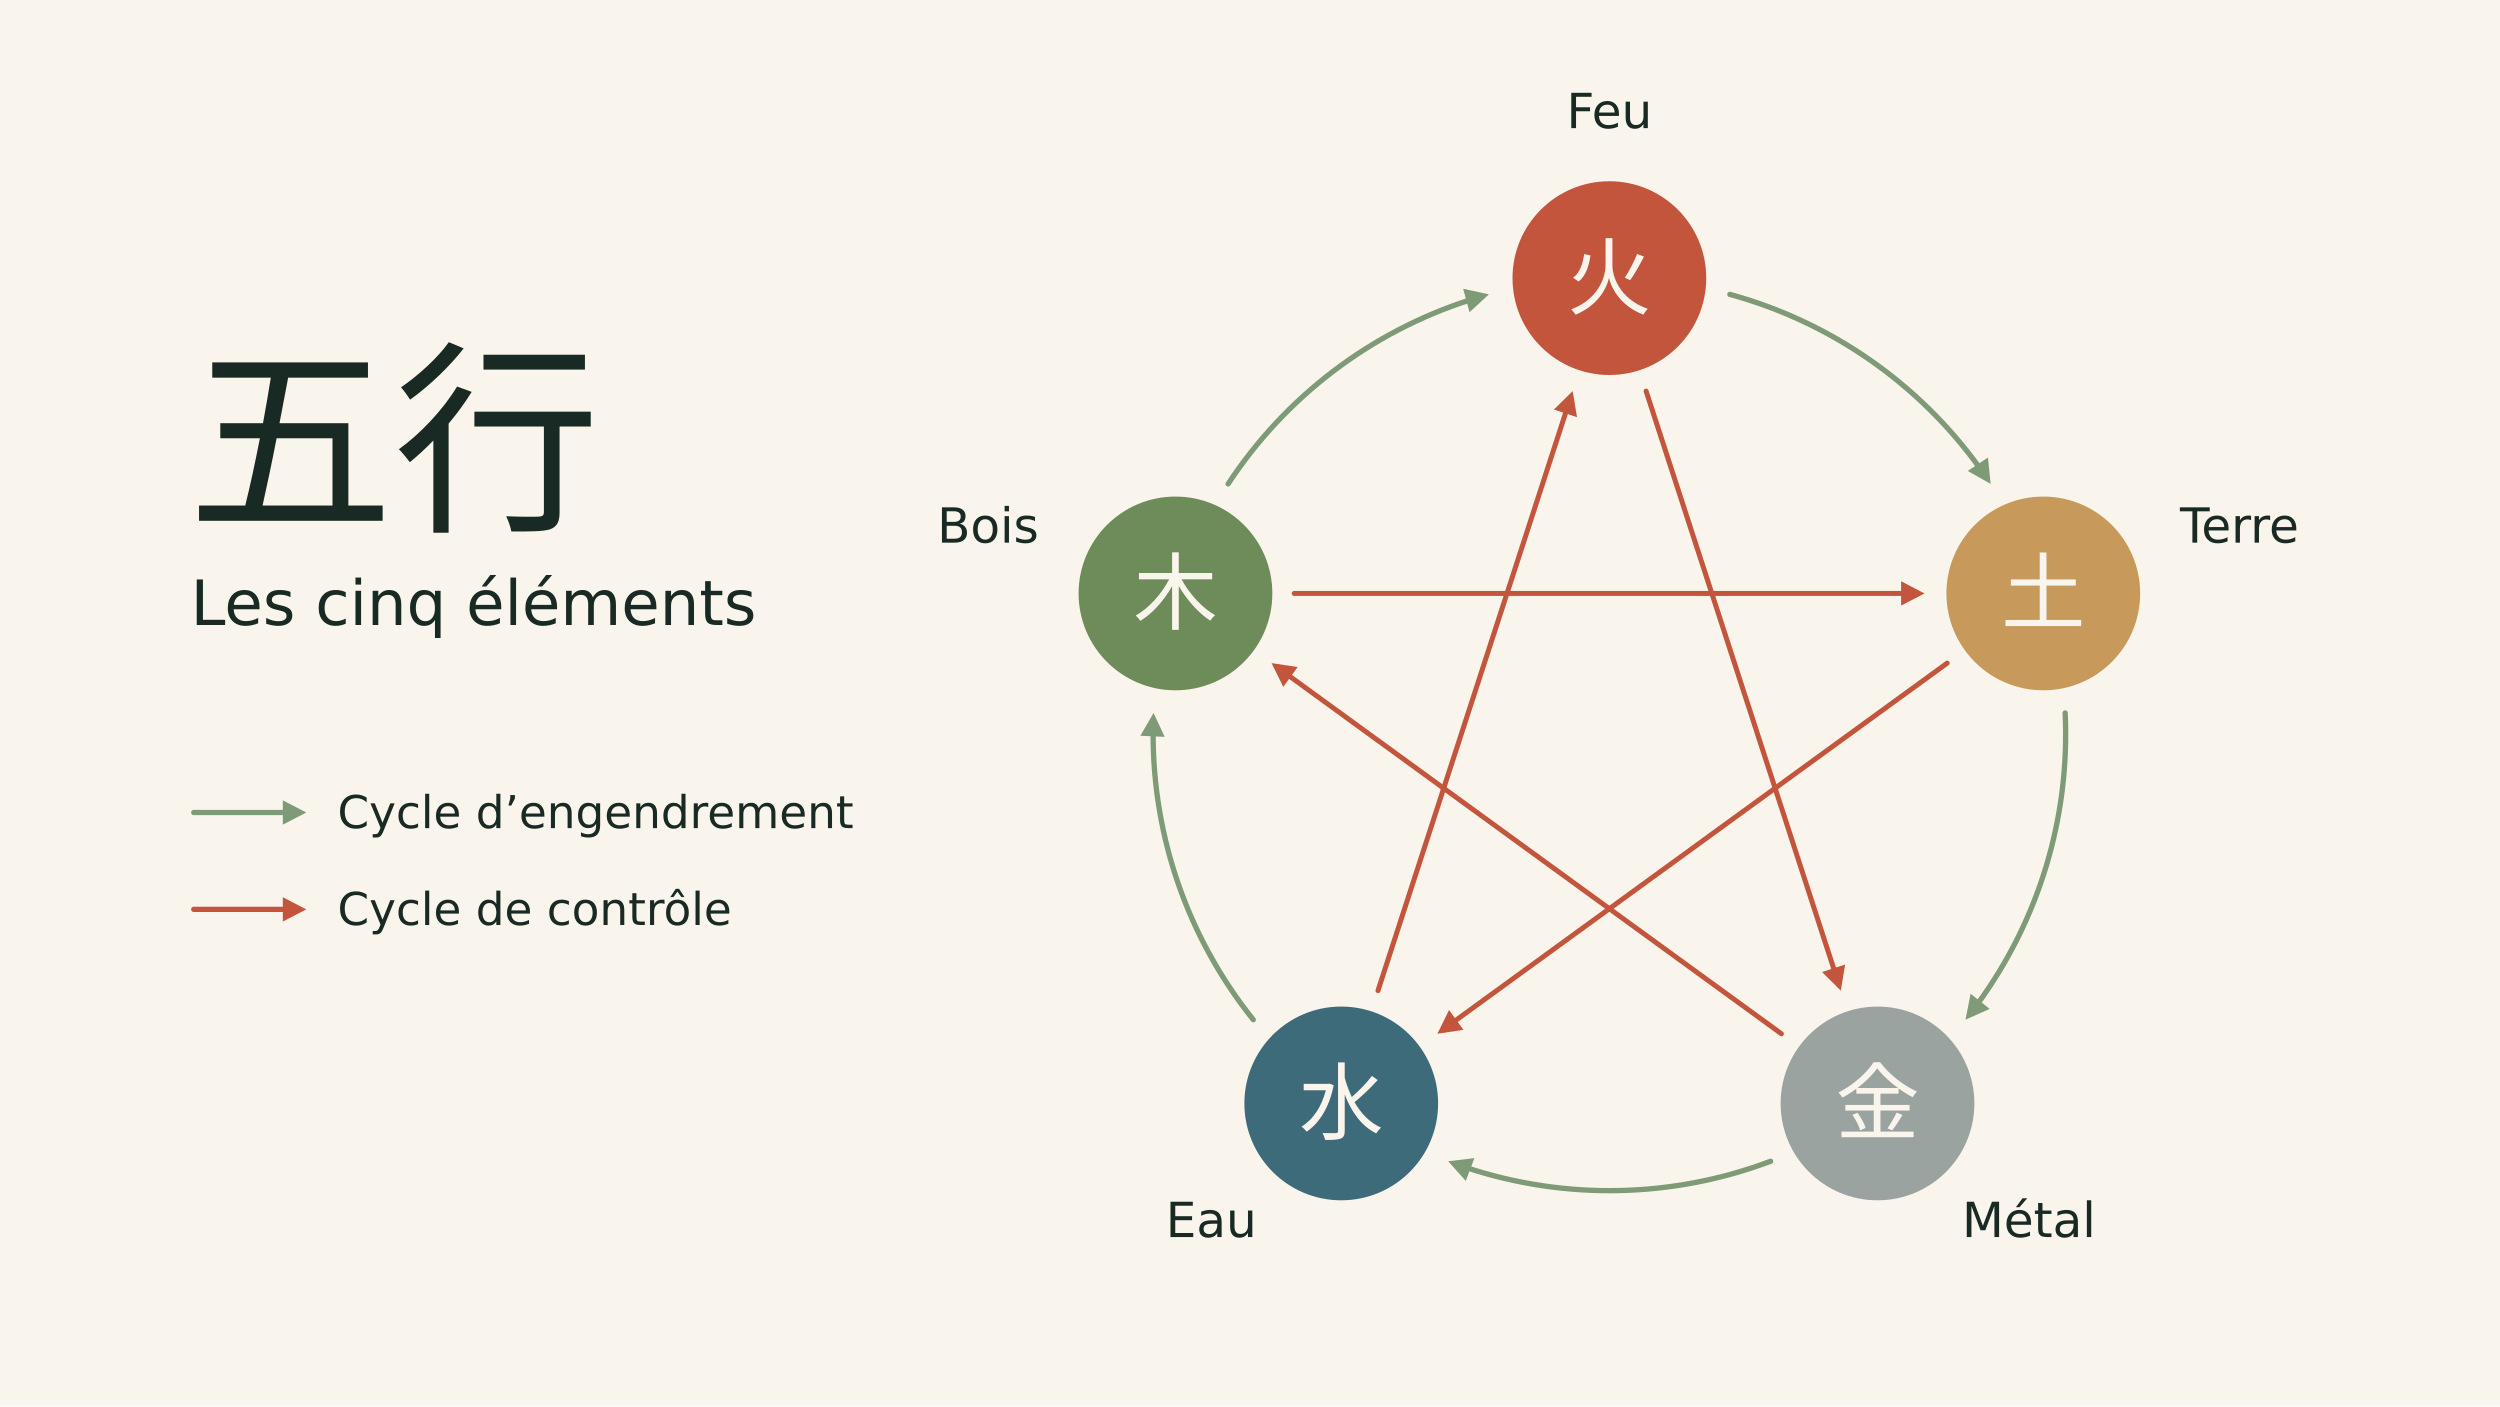
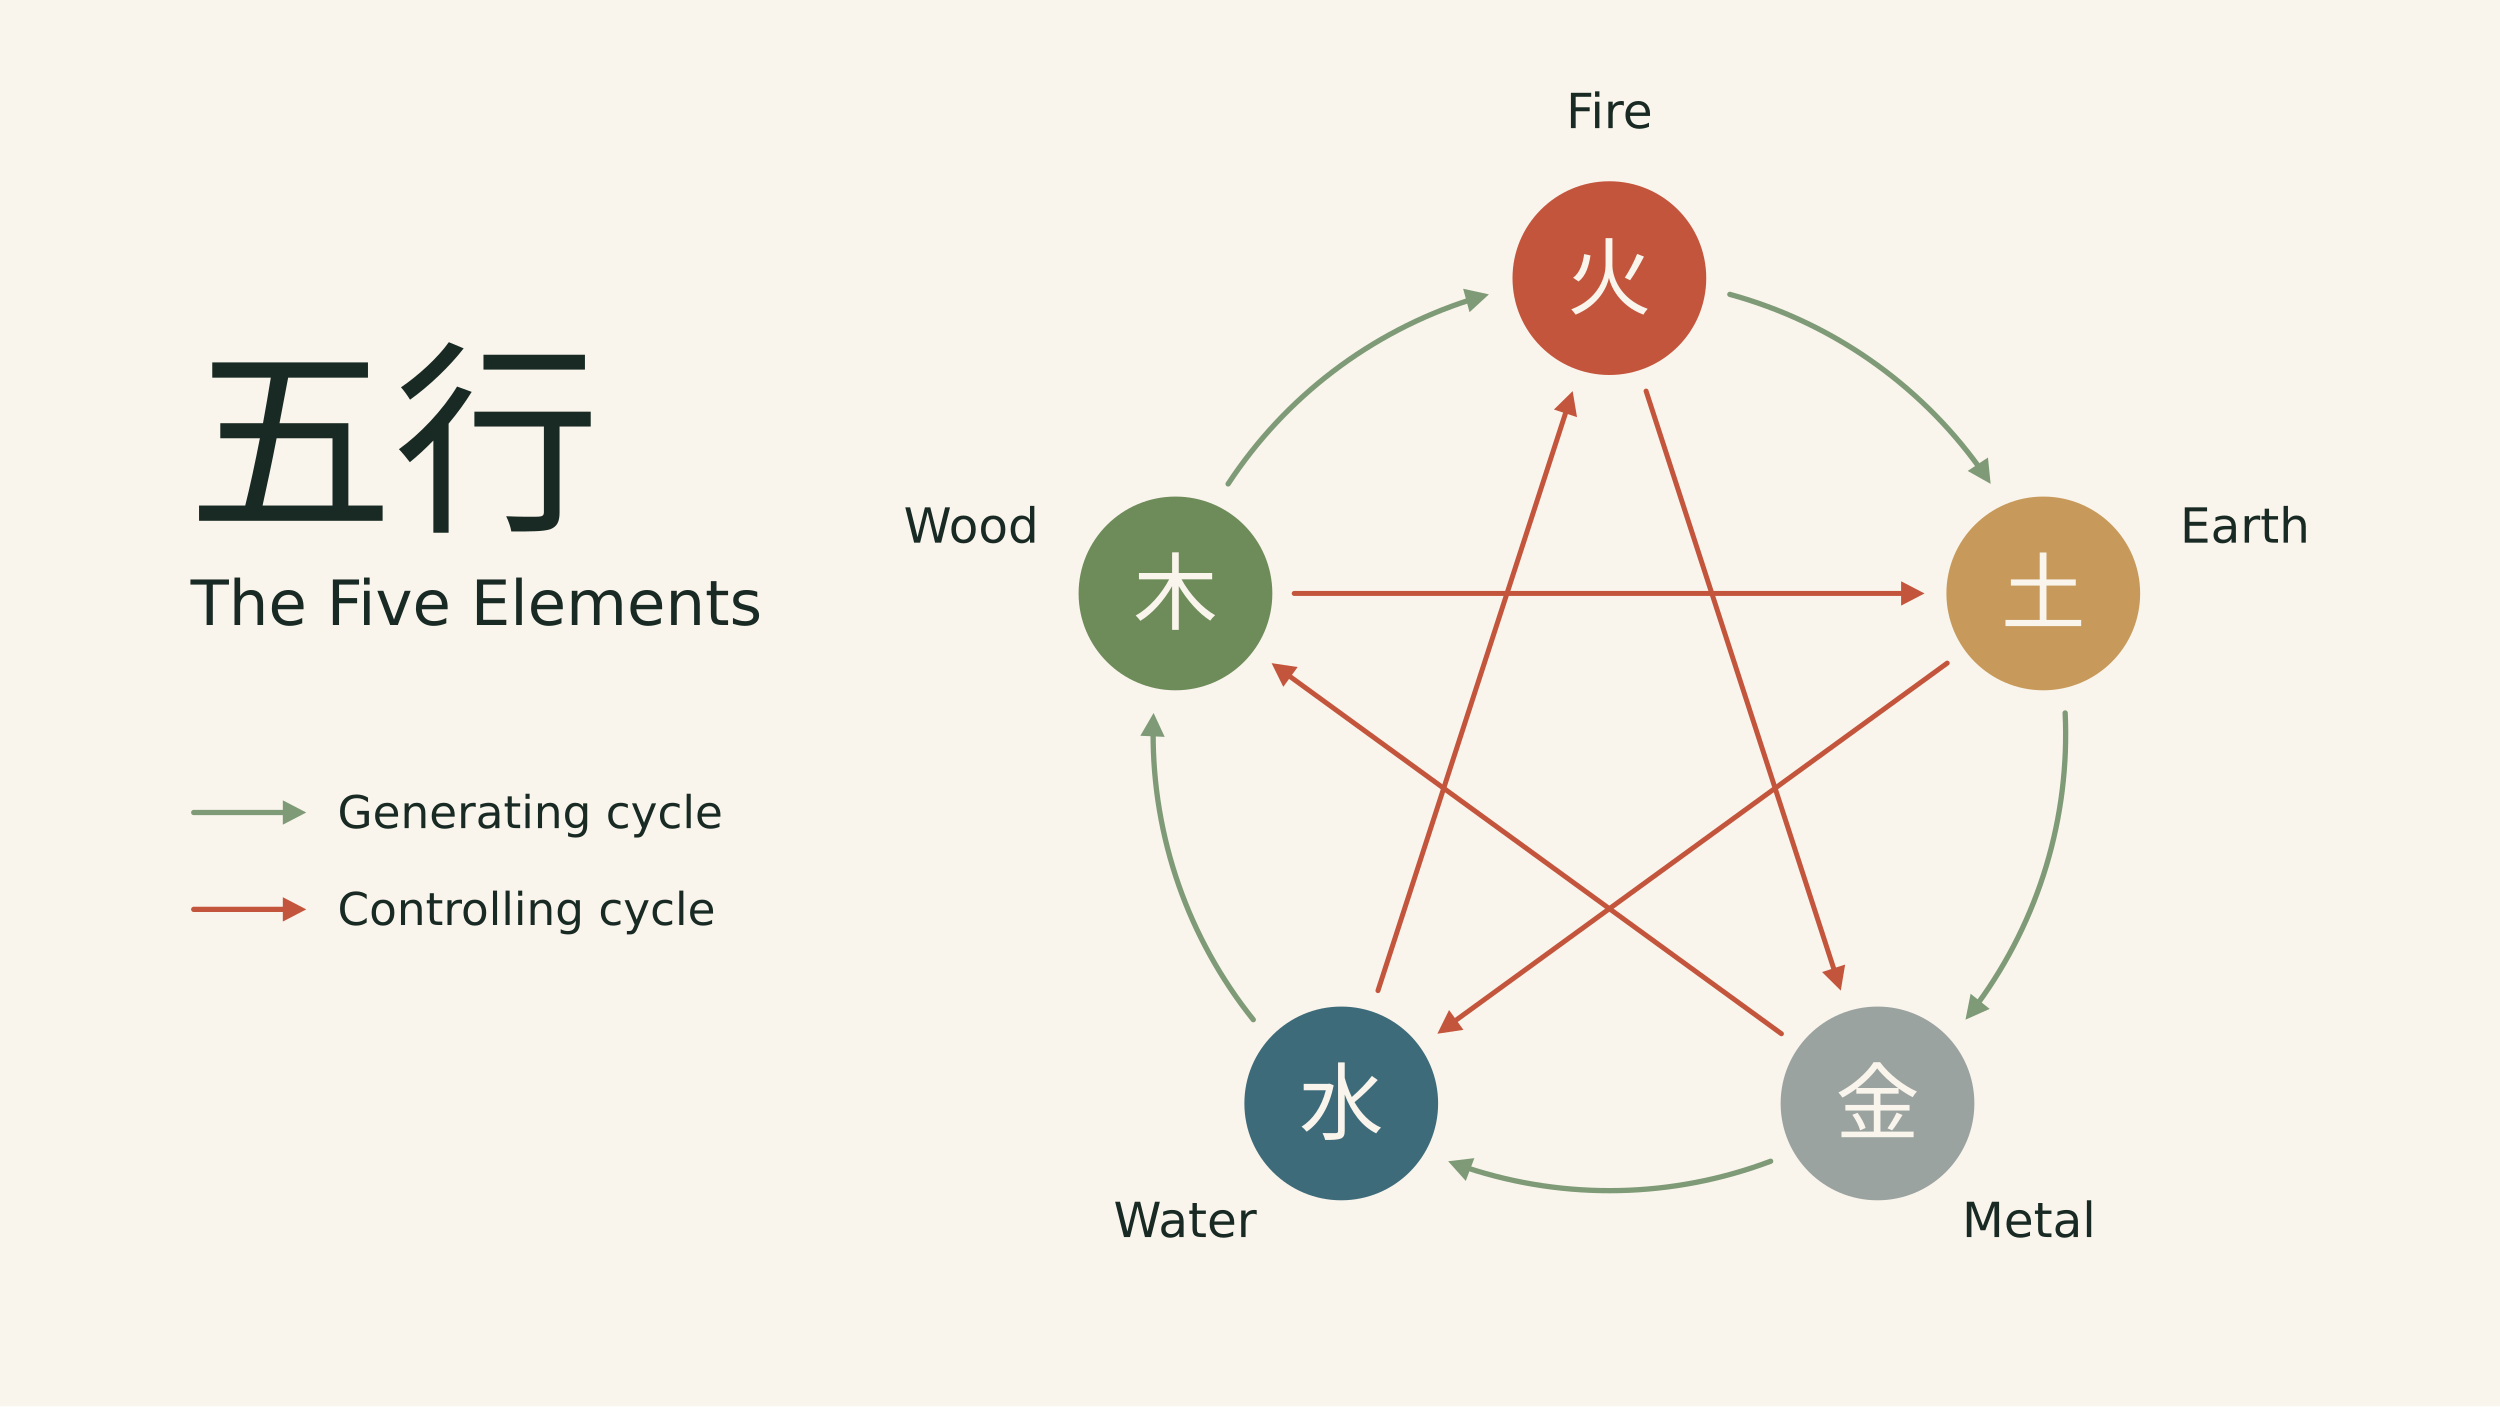
<svg xmlns="http://www.w3.org/2000/svg" viewBox="0 0 1600 900" width="1600" height="900">
  <rect width="1600" height="900" fill="#FAF5EC" />
  <path d="M1107.1,188.4 A292.0,292.0 0 0 1 1266.8,299.2" fill="none" stroke="#7E9A76" stroke-width="3.4" stroke-linecap="round" />
  <path d="M1274.0,309.7 L1259.3,301.4 L1272.3,292.8 Z" fill="#7E9A76" />
  <path d="M1321.7,456.3 A292.0,292.0 0 0 1 1265.7,642.4" fill="none" stroke="#7E9A76" stroke-width="3.4" stroke-linecap="round" />
  <path d="M1257.9,652.6 L1261.2,636.0 L1273.4,645.7 Z" fill="#7E9A76" />
  <path d="M1133.2,743.2 A292.0,292.0 0 0 1 938.8,747.4" fill="none" stroke="#7E9A76" stroke-width="3.4" stroke-linecap="round" />
  <path d="M926.8,743.2 L943.6,741.2 L938.1,755.8 Z" fill="#7E9A76" />
  <path d="M802.1,652.6 A292.0,292.0 0 0 1 738.0,469.0" fill="none" stroke="#7E9A76" stroke-width="3.4" stroke-linecap="round" />
  <path d="M738.3,456.3 L745.4,471.6 L729.8,470.9 Z" fill="#7E9A76" />
  <path d="M786.0,309.7 A292.0,292.0 0 0 1 940.7,192.0" fill="none" stroke="#7E9A76" stroke-width="3.4" stroke-linecap="round" />
  <path d="M952.9,188.4 L940.5,199.8 L936.4,184.8 Z" fill="#7E9A76" />
  <line x1="1053.5" y1="250.3" x2="1174.2" y2="621.8" stroke="#C4553D" stroke-width="3.2" stroke-linecap="round" />
  <path d="M1178.1,634.0 L1166.1,622.1 L1180.9,617.3 Z" fill="#C4553D" />
  <line x1="1246.2" y1="424.4" x2="930.2" y2="654.1" stroke="#C4553D" stroke-width="3.2" stroke-linecap="round" />
  <path d="M919.9,661.6 L927.4,646.4 L936.6,659.1 Z" fill="#C4553D" />
  <line x1="1140.1" y1="661.6" x2="824.1" y2="431.9" stroke="#C4553D" stroke-width="3.2" stroke-linecap="round" />
  <path d="M813.8,424.4 L830.5,426.9 L821.3,439.6 Z" fill="#C4553D" />
  <line x1="881.9" y1="634.0" x2="1002.6" y2="262.4" stroke="#C4553D" stroke-width="3.2" stroke-linecap="round" />
  <path d="M1006.5,250.3 L1009.3,267.0 L994.5,262.1 Z" fill="#C4553D" />
  <line x1="828.3" y1="379.8" x2="1219.0" y2="379.8" stroke="#C4553D" stroke-width="3.2" stroke-linecap="round" />
  <path d="M1231.7,379.8 L1216.7,387.6 L1216.7,372.0 Z" fill="#C4553D" />
  <circle cx="1030.0" cy="178.0" r="62.0" fill="#C4553D" />
  <text x="1030.0" y="197.0" font-family="WenQuanYi Zen Hei" font-size="54" text-anchor="middle" fill="#FAF5EC">火</text>
-   <text x="1030.0" y="82.0" font-family="DejaVu Sans" font-size="31" text-anchor="middle" fill="#182A23">Feu</text>
+   <text x="1030.0" y="82.0" font-family="DejaVu Sans" font-size="31" text-anchor="middle" fill="#182A23">Fire</text>
  <circle cx="1307.7" cy="379.8" r="62.0" fill="#C79A5B" />
  <text x="1307.7" y="398.8" font-family="WenQuanYi Zen Hei" font-size="54" text-anchor="middle" fill="#FAF5EC">土</text>
-   <text x="1395.2" y="347.3" font-family="DejaVu Sans" font-size="31" text-anchor="start" fill="#182A23">Terre</text>
+   <text x="1395.2" y="347.3" font-family="DejaVu Sans" font-size="31" text-anchor="start" fill="#182A23">Earth</text>
  <circle cx="1201.6" cy="706.2" r="62.0" fill="#9AA3A0" />
  <text x="1201.6" y="725.2" font-family="WenQuanYi Zen Hei" font-size="54" text-anchor="middle" fill="#FAF5EC">金</text>
-   <text x="1255.7" y="791.7" font-family="DejaVu Sans" font-size="31" text-anchor="start" fill="#182A23">Métal</text>
+   <text x="1255.7" y="791.7" font-family="DejaVu Sans" font-size="31" text-anchor="start" fill="#182A23">Metal</text>
  <circle cx="858.4" cy="706.2" r="62.0" fill="#3E6B7A" />
  <text x="858.4" y="725.2" font-family="WenQuanYi Zen Hei" font-size="54" text-anchor="middle" fill="#FAF5EC">水</text>
-   <text x="804.3" y="791.7" font-family="DejaVu Sans" font-size="31" text-anchor="end" fill="#182A23">Eau</text>
+   <text x="804.3" y="791.7" font-family="DejaVu Sans" font-size="31" text-anchor="end" fill="#182A23">Water</text>
  <circle cx="752.3" cy="379.8" r="62.0" fill="#6E8B5A" />
  <text x="752.3" y="398.8" font-family="WenQuanYi Zen Hei" font-size="54" text-anchor="middle" fill="#FAF5EC">木</text>
-   <text x="664.8" y="347.3" font-family="DejaVu Sans" font-size="31" text-anchor="end" fill="#182A23">Bois</text>
+   <text x="664.8" y="347.3" font-family="DejaVu Sans" font-size="31" text-anchor="end" fill="#182A23">Wood</text>
  <text x="120" y="330" font-family="WenQuanYi Zen Hei" font-size="132" fill="#182A23">五行</text>
-   <text x="122" y="400" font-family="DejaVu Sans" font-size="40" fill="#182A23">Les cinq éléments</text>
+   <text x="122" y="400" font-family="DejaVu Sans" font-size="40" fill="#182A23">The Five Elements</text>
  <line x1="124" y1="520" x2="183.2" y2="520" stroke="#7E9A76" stroke-width="3.4" stroke-linecap="round" />
  <path d="M196.0,520.0 L181.0,527.8 L181.0,512.2 Z" fill="#7E9A76" />
-   <text x="216" y="530" font-family="DejaVu Sans" font-size="29" fill="#182A23">Cycle d’engendrement</text>
+   <text x="216" y="530" font-family="DejaVu Sans" font-size="29" fill="#182A23">Generating cycle</text>
  <line x1="124" y1="582" x2="183.2" y2="582" stroke="#C4553D" stroke-width="3.4" stroke-linecap="round" />
  <path d="M196.0,582.0 L181.0,589.8 L181.0,574.2 Z" fill="#C4553D" />
-   <text x="216" y="592" font-family="DejaVu Sans" font-size="29" fill="#182A23">Cycle de contrôle</text>
+   <text x="216" y="592" font-family="DejaVu Sans" font-size="29" fill="#182A23">Controlling cycle</text>
</svg>
